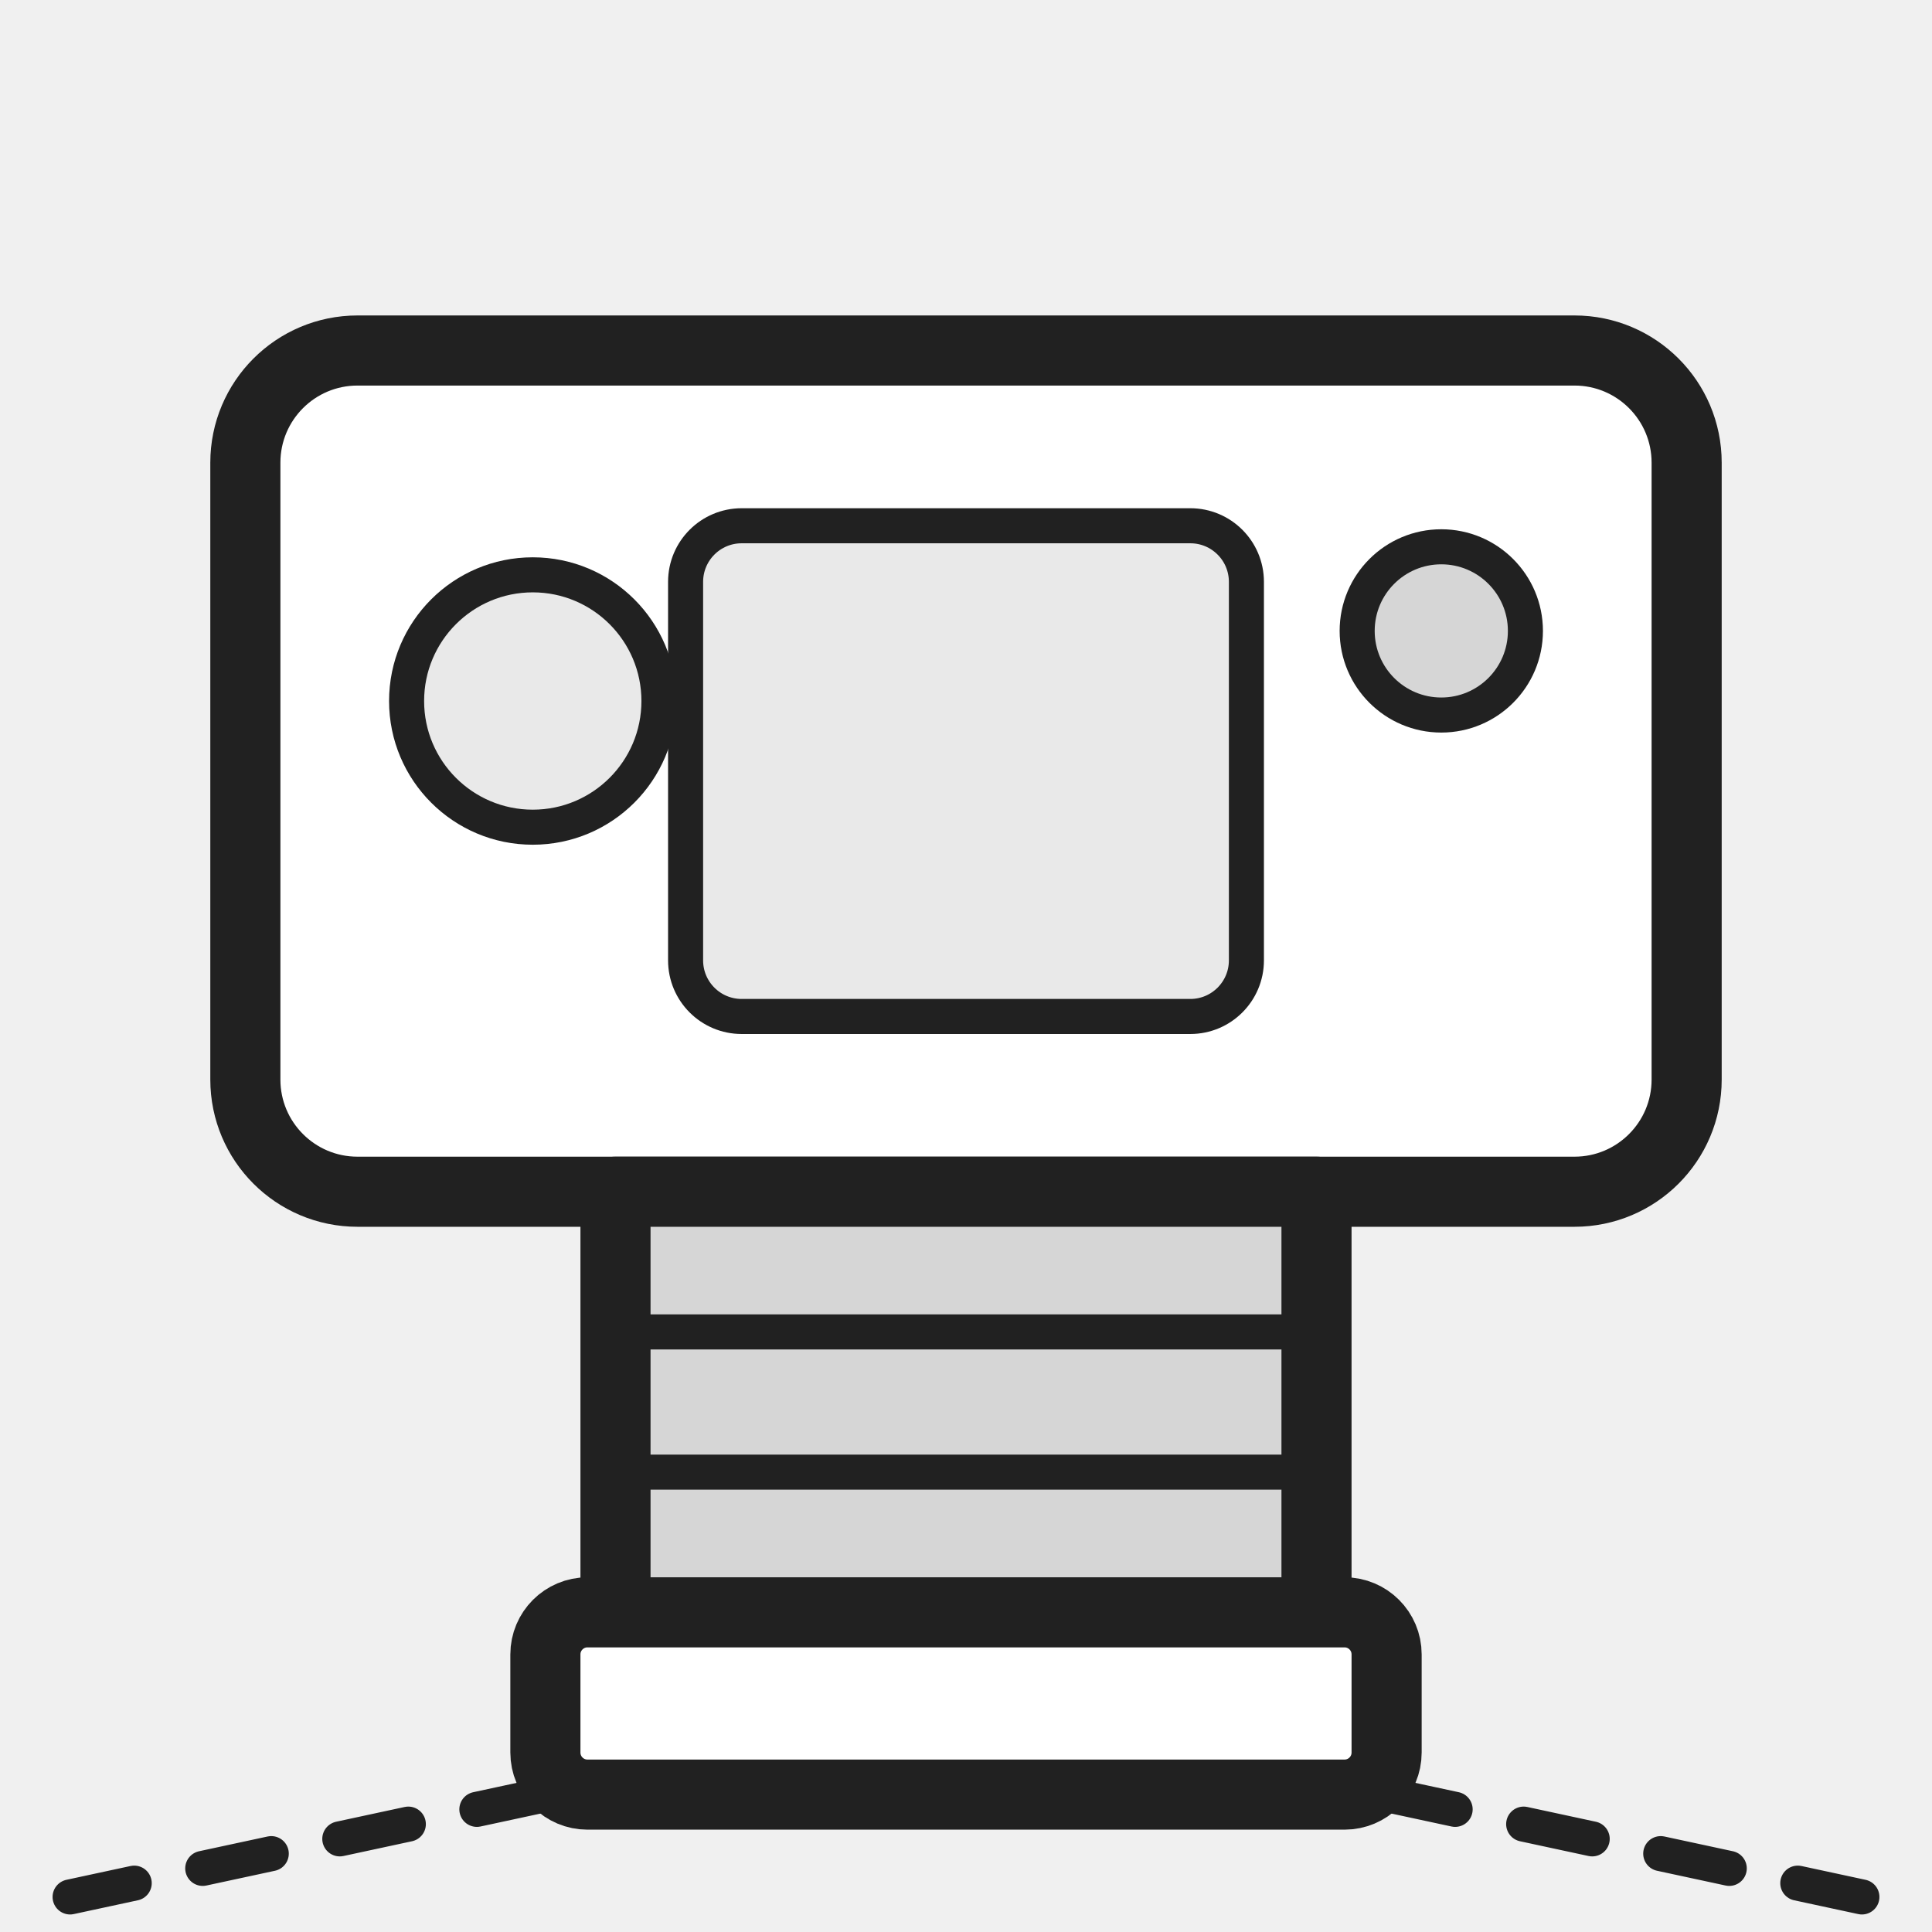
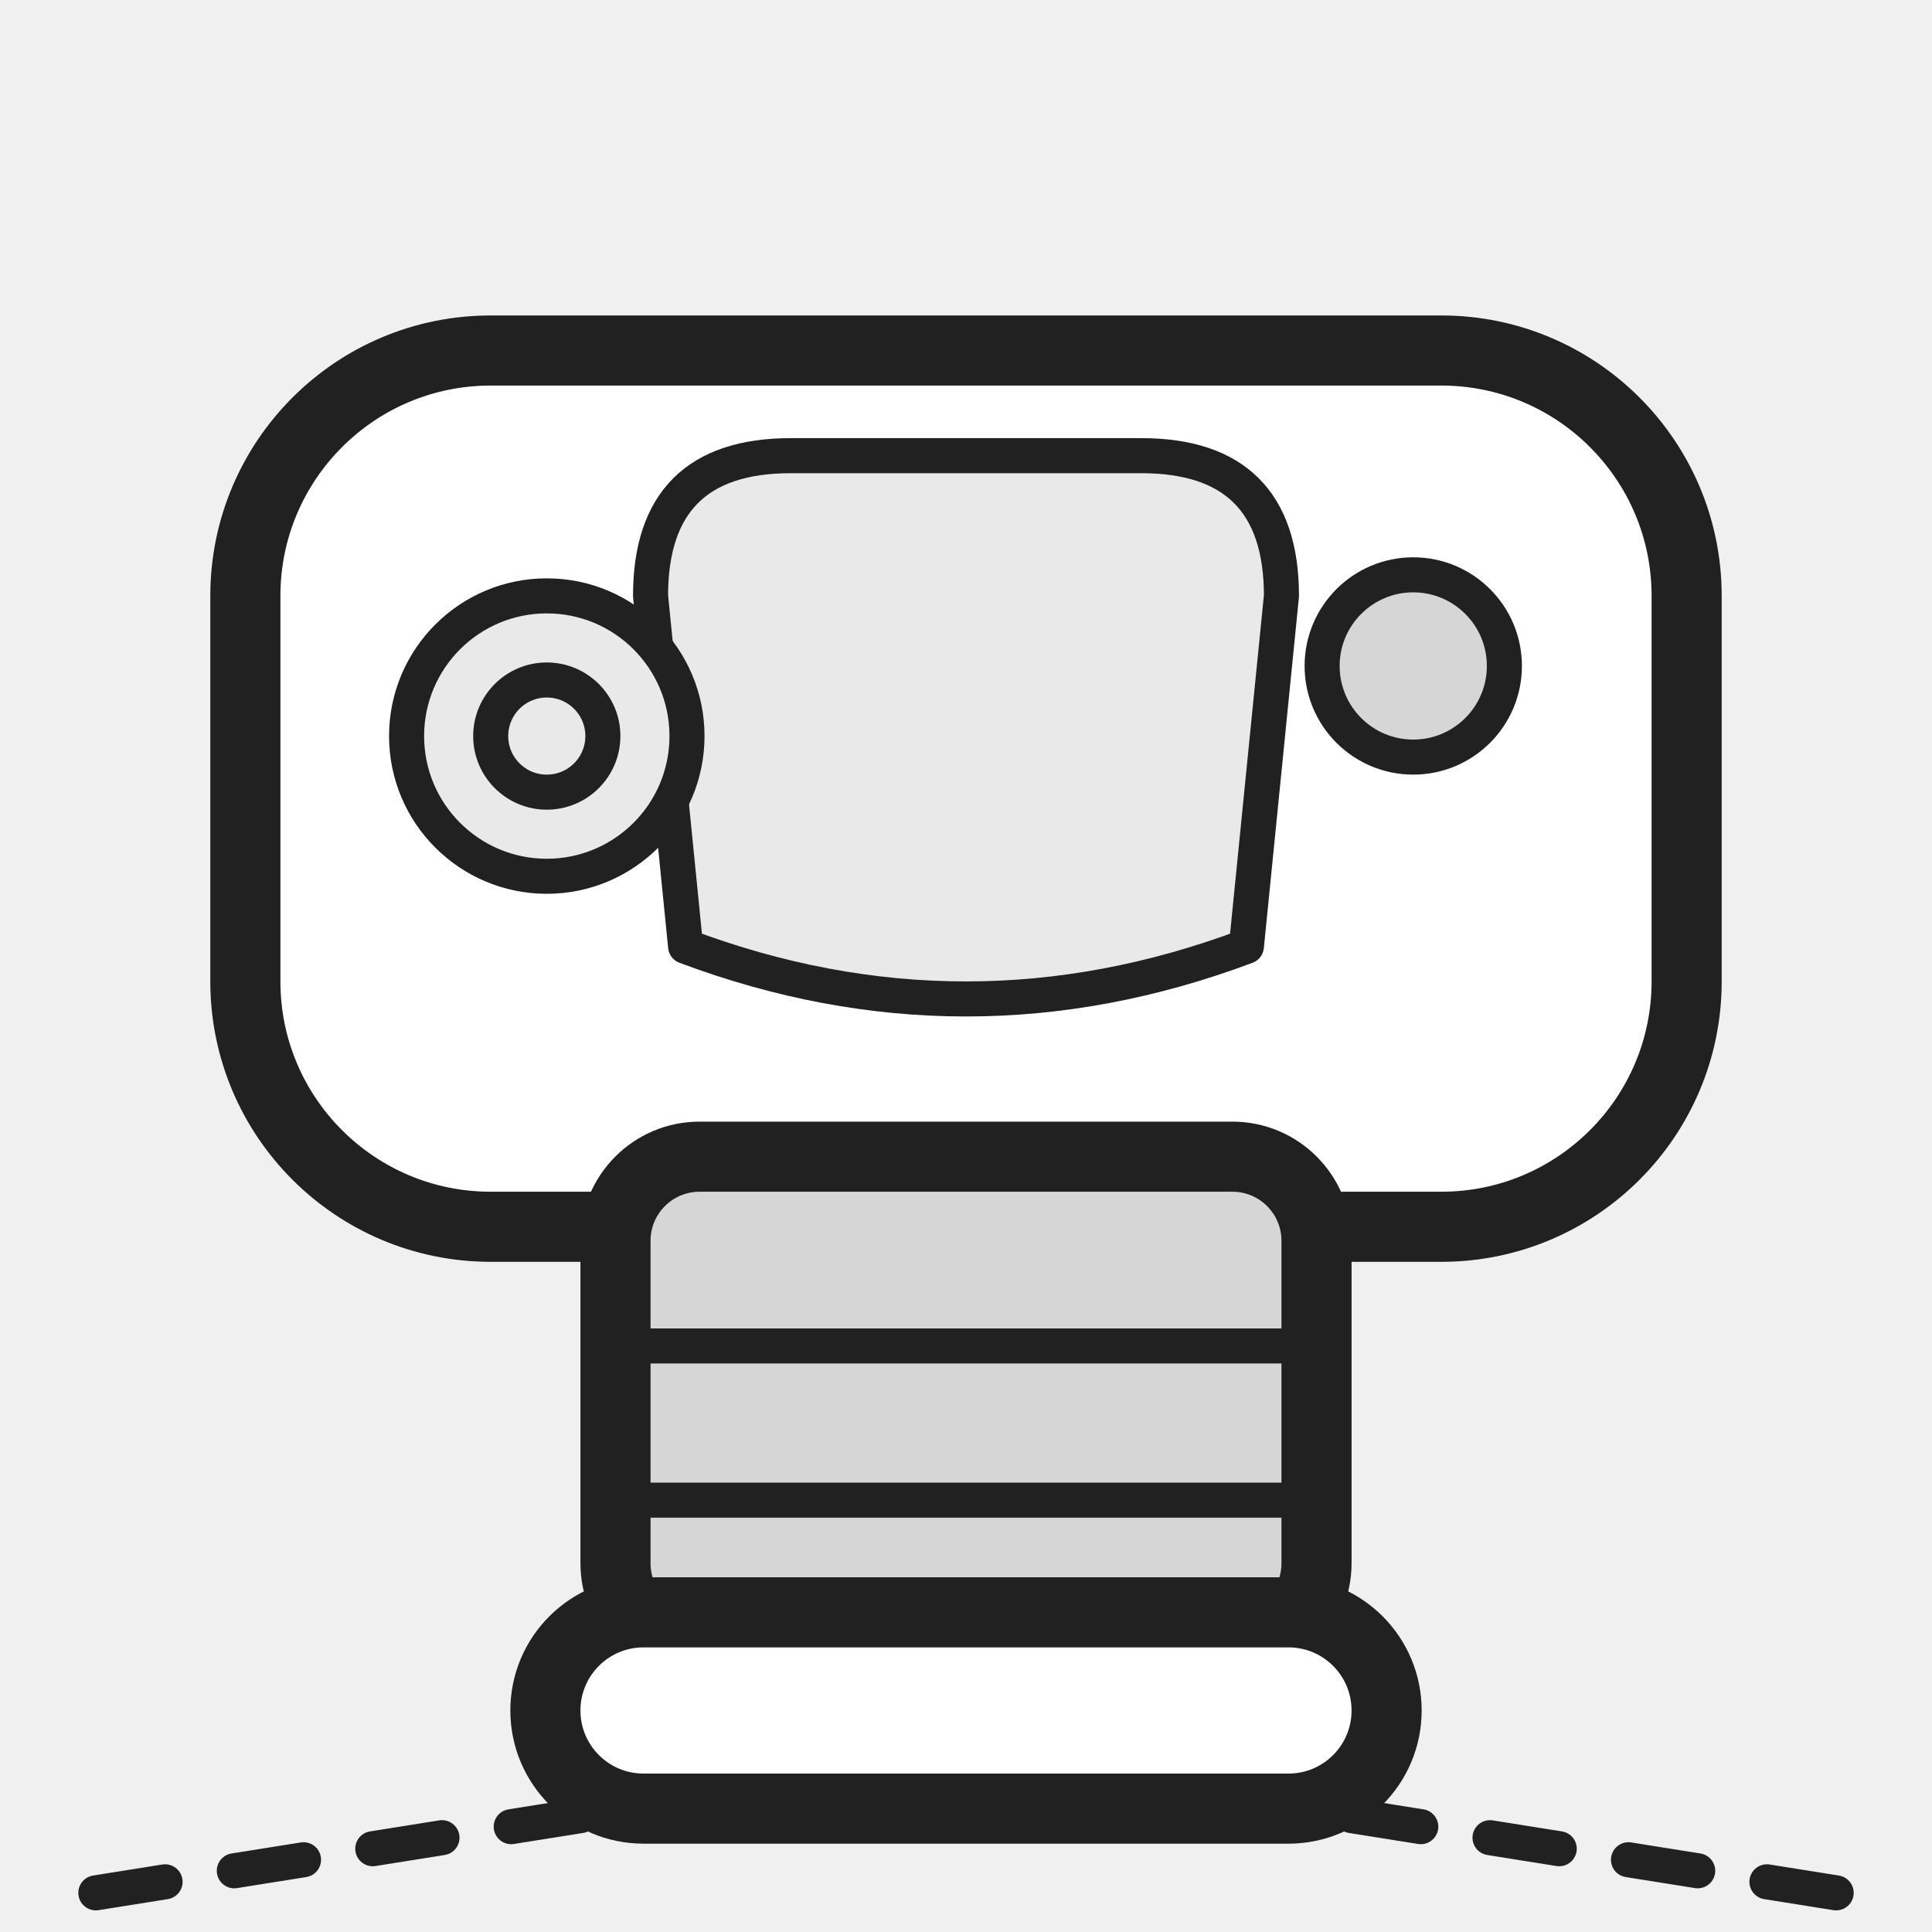
<svg xmlns="http://www.w3.org/2000/svg" width="27.56" height="27.56" viewBox="0 0 27.56 27.56" fill="none">
-   <rect x="3.5" y="5" width="20.56" height="12" rx="1.6" fill="#ffffff" stroke="#212121" stroke-width="1" stroke-linejoin="round" stroke-linecap="round" />
-   <rect x="9.78" y="7.5" width="8" height="7" rx="0.8" fill="#e9e9e9" stroke="#212121" stroke-width="0.5" stroke-linejoin="round" stroke-linecap="round" />
-   <circle cx="7.6" cy="10" r="1.8" fill="#e9e9e9" stroke="#212121" stroke-width="0.5" stroke-linejoin="round" stroke-linecap="round" />
-   <circle cx="20.56" cy="9" r="1.2" fill="#d6d6d6" stroke="#212121" stroke-width="0.5" stroke-linejoin="round" stroke-linecap="round" />
-   <rect x="8.78" y="17" width="10" height="6" fill="#d6d6d6" stroke="#212121" stroke-width="1" stroke-linejoin="round" stroke-linecap="round" />
-   <line x1="8.78" y1="19" x2="18.78" y2="19" fill="#ffffff" stroke="#212121" stroke-width="0.5" stroke-linejoin="round" stroke-linecap="round" />
-   <line x1="8.78" y1="21" x2="18.78" y2="21" fill="#ffffff" stroke="#212121" stroke-width="0.5" stroke-linejoin="round" stroke-linecap="round" />
-   <rect x="7.78" y="23" width="12" height="2.6" rx="0.6" fill="#ffffff" stroke="#212121" stroke-width="1" stroke-linejoin="round" stroke-linecap="round" />
-   <path d="M7.78 25.6L1 27.06M19.78 25.6L26.56 27.06" fill="none" stroke="#212121" stroke-width="0.5" stroke-linejoin="round" stroke-linecap="round" stroke-dasharray="1 1" />
+   <rect x="3.5" y="5" width="20.56" height="12.5" rx="3.5" fill="#ffffff" stroke="#212121" stroke-width="1" stroke-linejoin="round" stroke-linecap="round" />
+   <path d="M9.28 8.5Q9.28 6.5 11.28 6.5L16.28 6.5Q18.28 6.5 18.28 8.5L17.78 13.5Q13.78 15 9.78 13.5Z" fill="#e9e9e9" stroke="#212121" stroke-width="0.5" stroke-linejoin="round" stroke-linecap="round" />
+   <circle cx="7.8" cy="10.5" r="2" fill="#e9e9e9" stroke="#212121" stroke-width="0.5" stroke-linejoin="round" stroke-linecap="round" />
+   <circle cx="7.8" cy="10.5" r="0.8" fill="none" stroke="#212121" stroke-width="0.5" stroke-linejoin="round" stroke-linecap="round" />
+   <circle cx="20.16" cy="9.5" r="1.3" fill="#d6d6d6" stroke="#212121" stroke-width="0.5" stroke-linejoin="round" stroke-linecap="round" />
+   <rect x="8.78" y="16.5" width="10" height="7" rx="1.2" fill="#d6d6d6" stroke="#212121" stroke-width="1" stroke-linejoin="round" stroke-linecap="round" />
+   <path d="M8.78 19.2L18.78 19.2M8.78 21.4L18.78 21.4" fill="none" stroke="#212121" stroke-width="0.5" stroke-linejoin="round" stroke-linecap="round" />
+   <rect x="7.78" y="23" width="12" height="2.8" rx="1.4" fill="#ffffff" stroke="#212121" stroke-width="1" stroke-linejoin="round" stroke-linecap="round" />
+   <path d="M8.28 25.9L1 27.06M19.28 25.9L26.56 27.06" fill="none" stroke="#212121" stroke-width="0.5" stroke-linejoin="round" stroke-linecap="round" stroke-dasharray="1 1" />
</svg>
